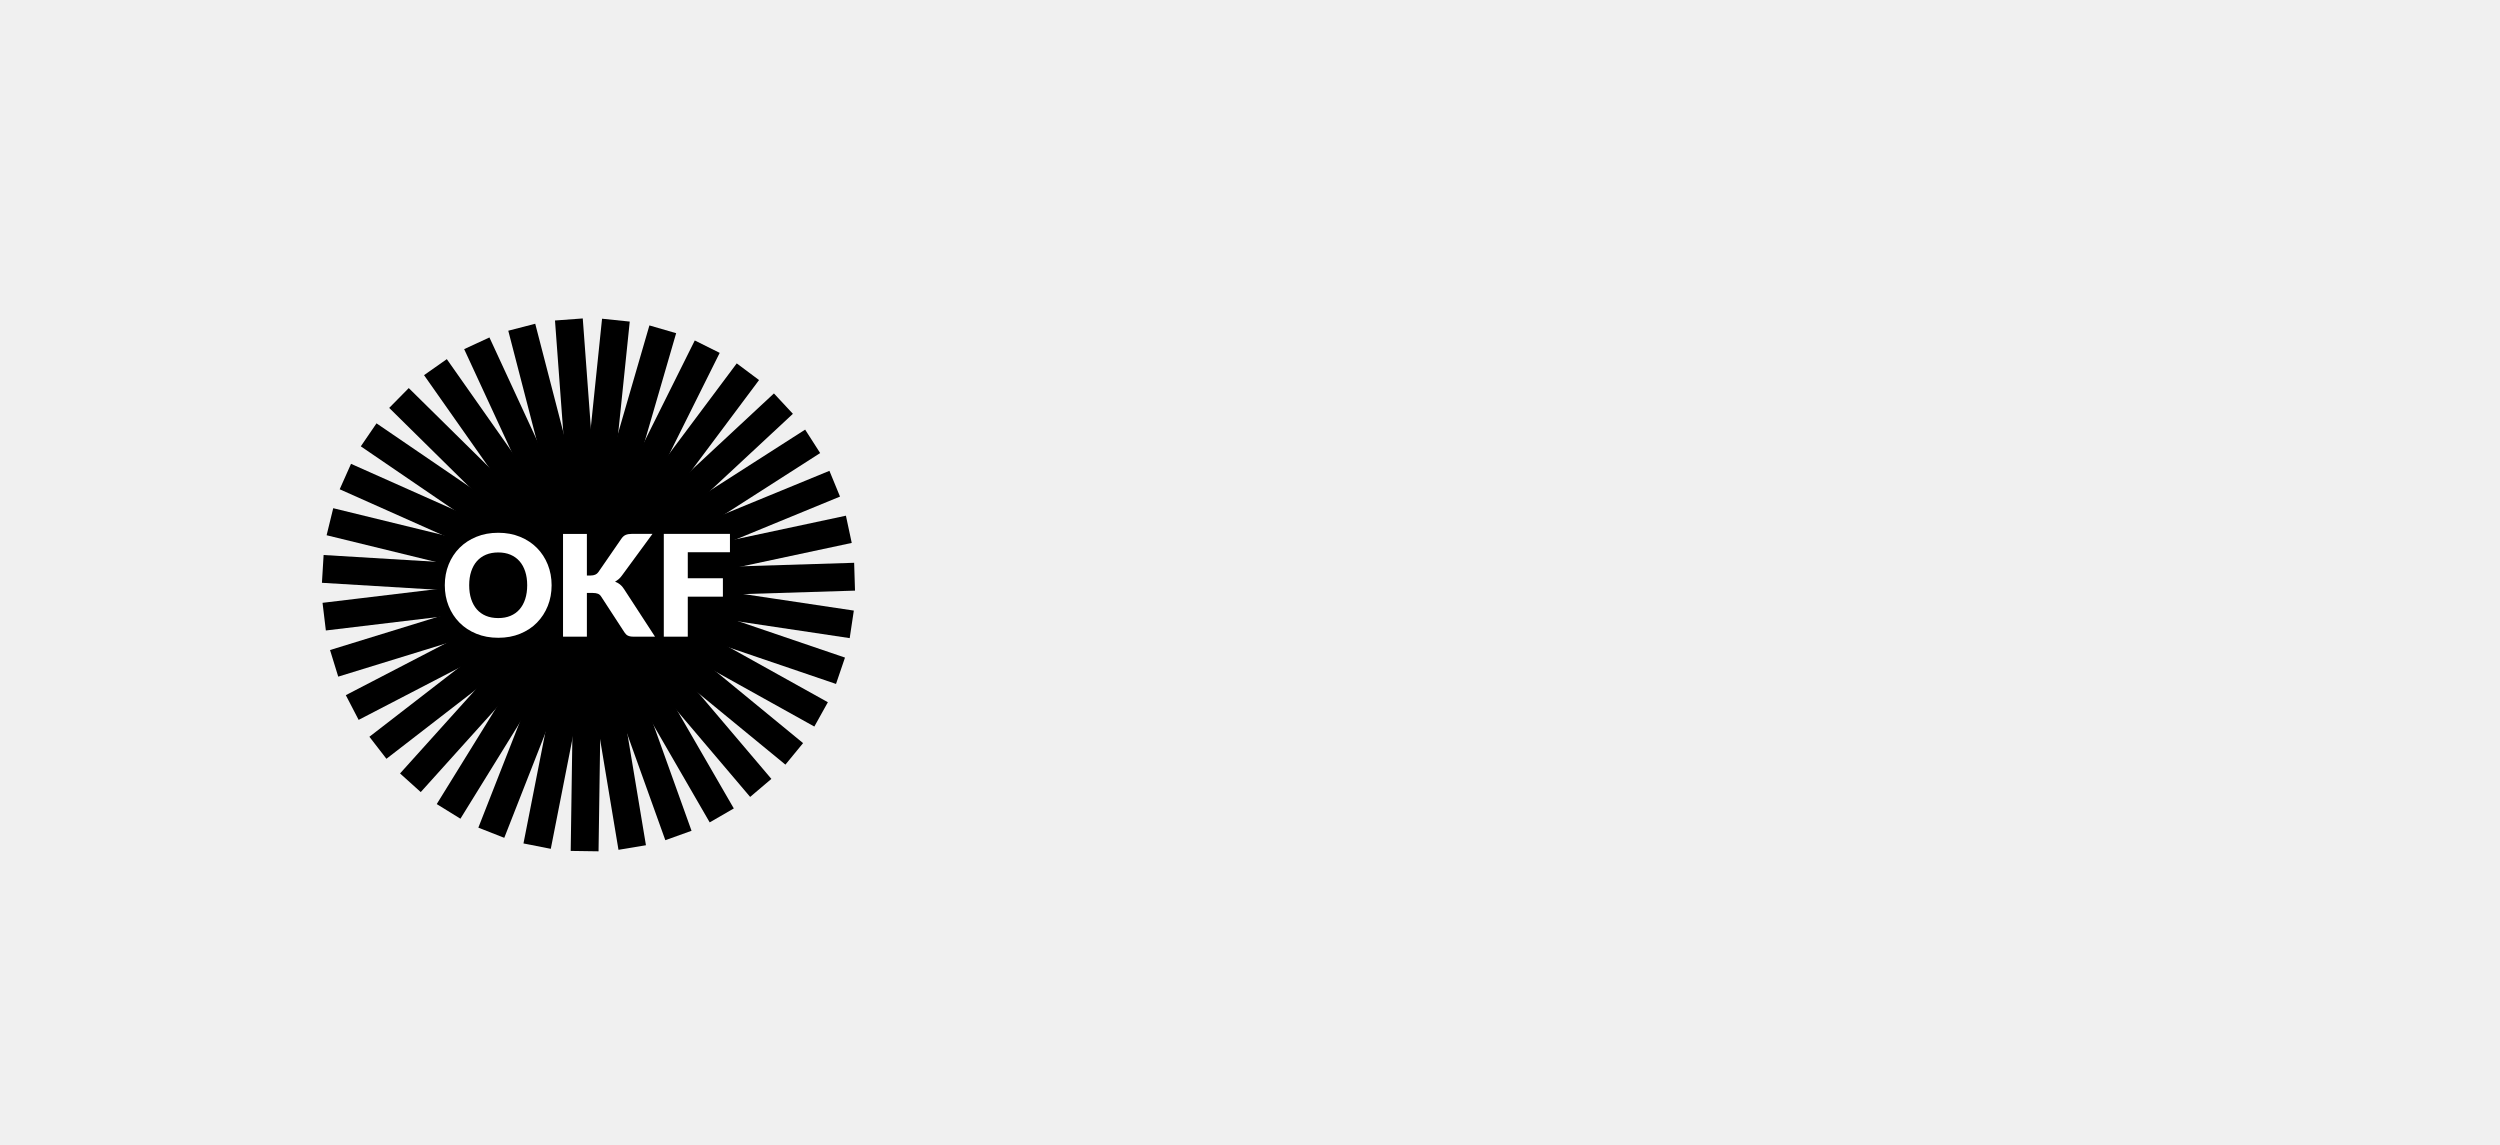
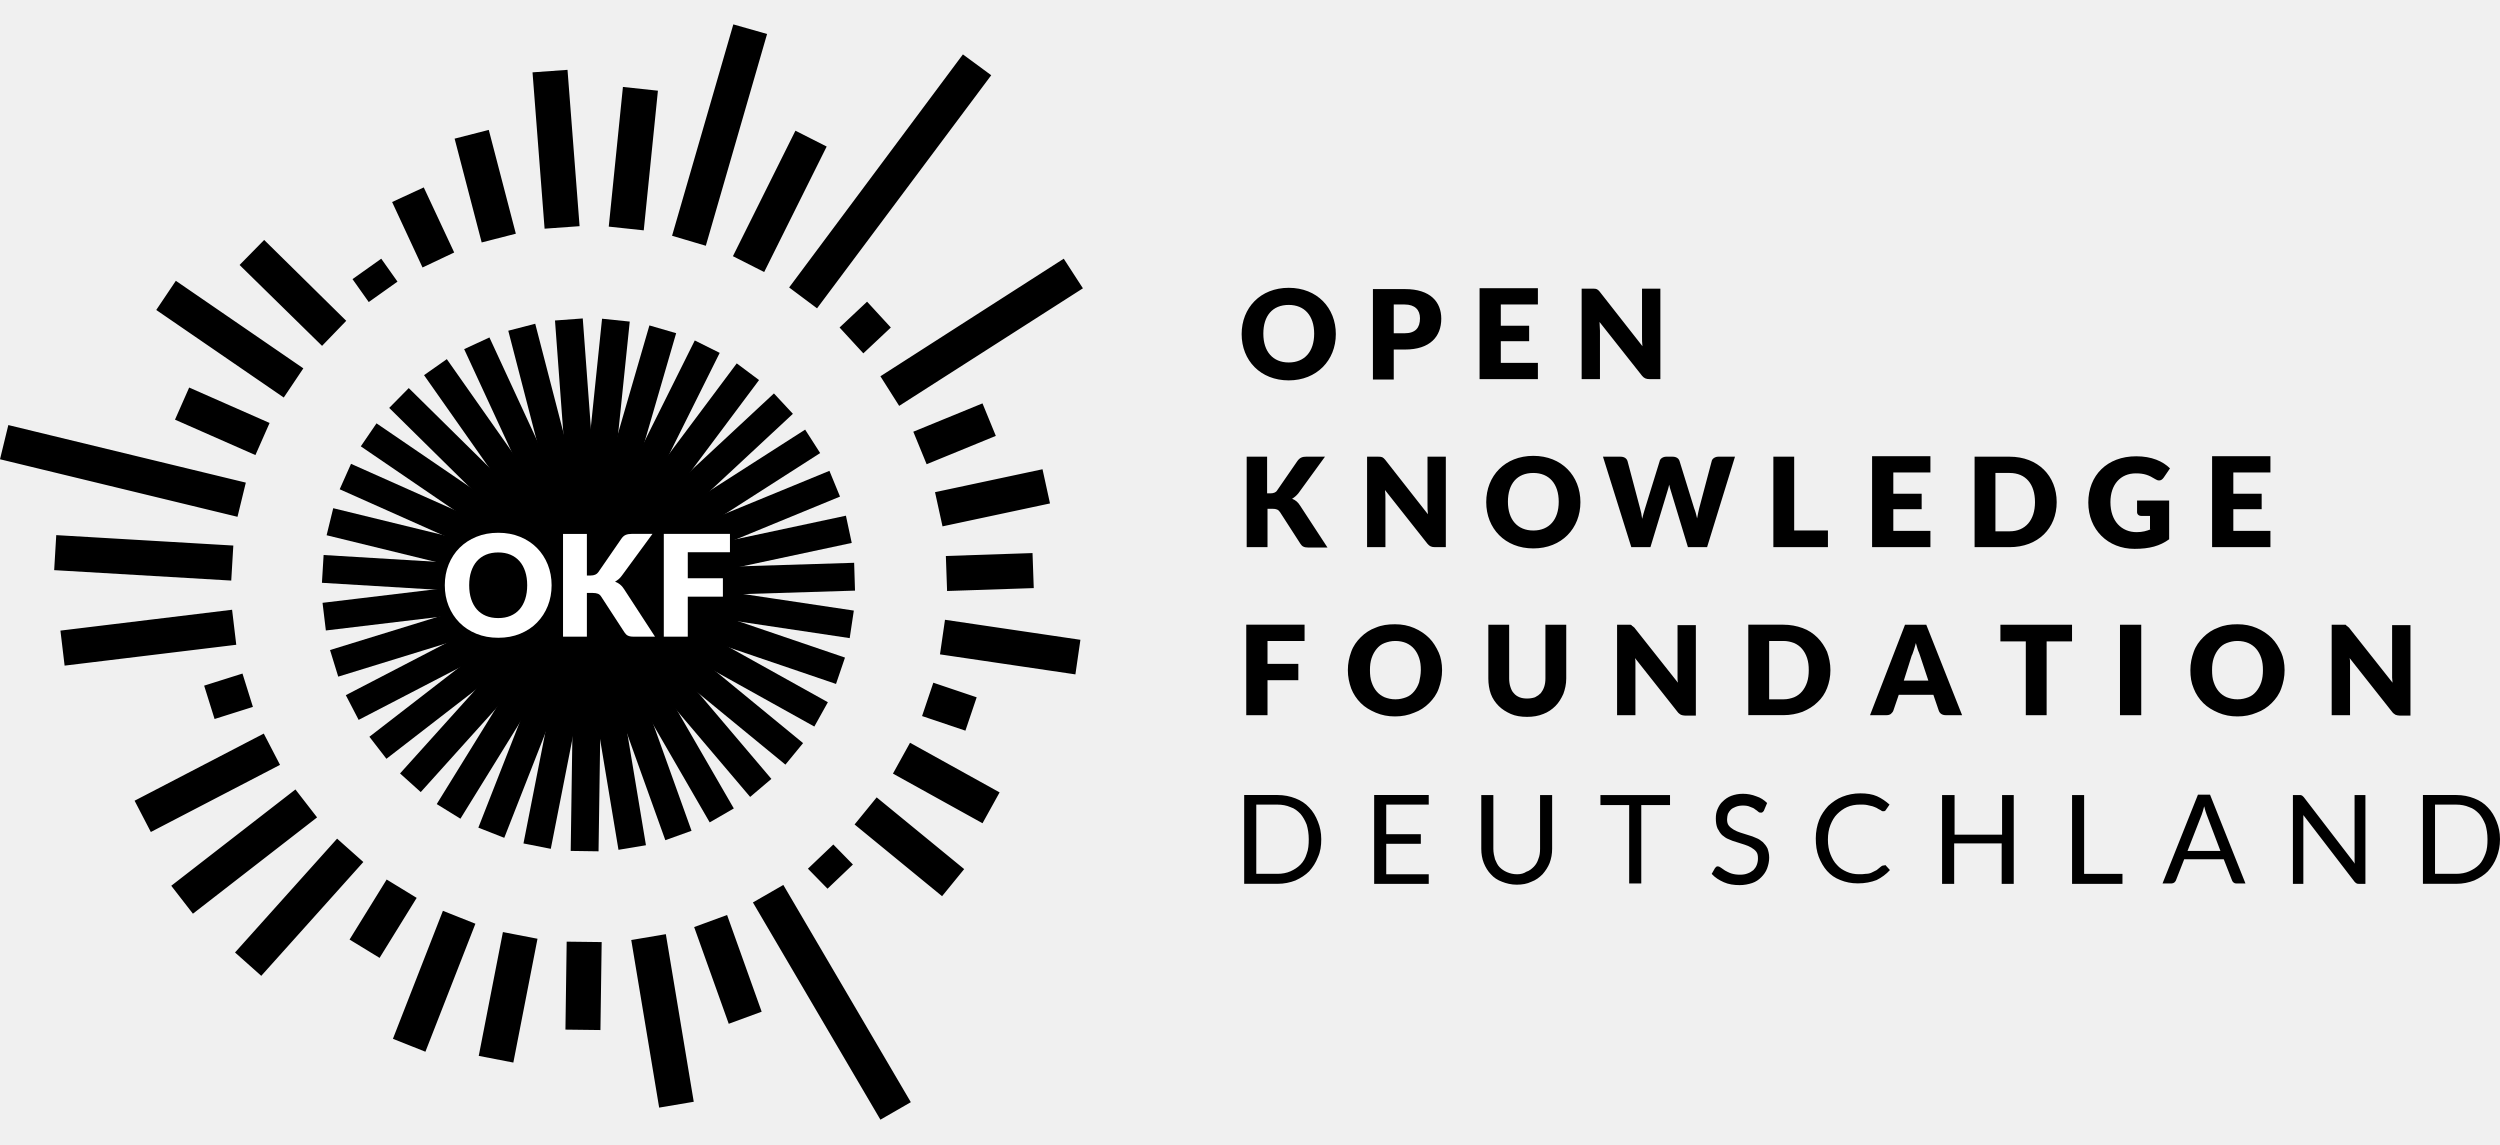
- <svg xmlns="http://www.w3.org/2000/svg" id="Layer_1" data-name="Layer 1" width="177" height="81" viewBox="0 0 808 354" fill="none">
+ <svg xmlns="http://www.w3.org/2000/svg" id="Layer_1" data-name="Layer 1" width="177" height="81" viewBox="0 0 808 354">
  <style>
      .cls-1 {
        fill: #fff;
      }

      .cls-2 {
        fill: none;
        stroke: #000;
        stroke-miterlimit: 10;
        stroke-width: 9px;
      }
    </style>
  <path d="M416.52,115.06c-9.16,0-15.22-6.47-15.22-14.96s6.06-14.96,15.22-14.96,15.22,6.47,15.22,14.96-6.19,14.96-15.22,14.96ZM416.52,90.67c-5.25,0-8.21,3.5-8.21,9.3s3.1,9.3,8.21,9.3,8.22-3.5,8.22-9.3-3.1-9.3-8.22-9.3ZM450.46,104.95v9.84h-6.73v-29.24h10.37c8.21,0,11.72,4.18,11.72,9.57,0,5.79-3.64,9.97-11.72,9.97h-3.64v-.13ZM450.46,99.83h3.5c3.5,0,4.98-1.75,4.98-4.85,0-2.69-1.62-4.45-4.98-4.45h-3.5v9.3ZM478.2,85.42v29.24h18.85v-5.26h-11.99v-7.01h9.16v-4.99h-9.16v-6.87h11.99v-5.26h-18.85v.13ZM517.12,86.49c-.81-.94-1.08-1.08-2.29-1.08h-3.64v29.24h5.92v-15.63c0-.81-.14-1.89-.14-2.83l13.74,17.38c.67.81,1.35,1.08,2.42,1.08h3.5v-29.24h-5.93v15.5c0,.94,0,2.02.14,3.1l-13.74-17.52ZM409.66,139.72h-6.73v29.24h6.73v-12.4h1.62c1.21,0,1.89.27,2.42,1.08l6.6,10.24c.54.81,1.08,1.21,2.69,1.21h6.06l-8.89-13.61c-.67-1.08-1.48-1.75-2.56-2.16.67-.4,1.35-.94,2.02-1.75l8.62-11.86h-5.92c-1.35,0-2.15.27-2.96,1.35l-6.6,9.57c-.4.67-1.21.94-2.15.94h-1.08v-11.86h.14ZM447.77,140.8c-.81-.94-1.08-1.08-2.29-1.08h-3.64v29.24h5.93v-15.63c0-.81,0-1.89-.14-2.83l13.74,17.38c.67.81,1.35,1.08,2.42,1.08h3.5v-29.24h-5.92v15.5c0,.94,0,2.02.13,3.1l-13.74-17.52ZM495.57,169.37c-9.16,0-15.22-6.47-15.22-14.96s6.06-14.96,15.22-14.96,15.22,6.47,15.22,14.96-6.06,14.96-15.22,14.96ZM495.57,144.98c-5.25,0-8.21,3.5-8.21,9.3s3.1,9.3,8.21,9.3,8.21-3.5,8.21-9.3-3.1-9.3-8.21-9.3ZM527.22,168.96h6.2l5.52-18.19c.14-.54.4-1.21.54-2.02.13.81.4,1.48.54,2.02l5.52,18.19h6.19l9.02-29.24h-5.39c-1.08,0-2.02.67-2.15,1.48l-4.04,15.23c-.27.94-.4,2.02-.67,3.23-.27-1.21-.54-2.29-.94-3.23l-4.71-15.23c-.27-.94-1.08-1.48-2.29-1.48h-2.02c-1.08,0-2.02.67-2.15,1.48l-4.71,15.23c-.27.94-.67,2.16-.94,3.37-.13-1.21-.4-2.43-.67-3.37l-4.04-15.23c-.27-.94-1.08-1.48-2.29-1.48h-5.66l9.16,29.24ZM579.88,139.72h-6.73v29.24h17.64v-5.39h-10.91v-23.85ZM605.06,139.72v29.24h18.85v-5.26h-11.99v-7.01h9.16v-4.99h-9.16v-6.87h11.99v-5.26h-18.85v.13ZM649.5,168.96h-11.31v-29.24h11.31c9.16,0,15.22,6.2,15.22,14.69s-6.06,14.55-15.22,14.55ZM649.5,144.98h-4.58v18.86h4.58c5.12,0,8.21-3.64,8.21-9.43s-2.96-9.43-8.21-9.43ZM695.15,163.17c-1.35.54-2.69.94-4.58.94-4.85,0-8.48-3.5-8.48-9.7,0-5.66,3.23-9.3,8.21-9.3,2.69,0,4.17.54,6.33,1.89.4.27.81.4,1.21.4.67,0,1.08-.4,1.48-.94l2.02-2.96c-2.29-2.29-5.92-3.91-10.91-3.91-9.43,0-15.49,6.2-15.49,14.96s6.33,14.96,14.95,14.96c4.85,0,8.22-.94,11.18-3.1v-12.53h-10.37v3.77c0,.67.54,1.21,1.35,1.21h2.83v4.31h.27ZM714.95,139.72v29.24h18.85v-5.26h-11.99v-7.01h9.16v-4.99h-9.16v-6.87h11.99v-5.26h-18.85v.13ZM402.79,194.03v29.24h6.87v-11.32h9.96v-5.26h-9.96v-7.41h11.98v-5.26h-18.85ZM466.08,208.71c0,2.16-.4,4.04-1.08,5.93-.67,1.89-1.75,3.37-3.1,4.72-1.35,1.35-2.96,2.43-4.85,3.1-1.89.81-3.91,1.21-6.19,1.21s-4.31-.4-6.2-1.21c-1.89-.81-3.5-1.75-4.85-3.1-1.35-1.35-2.42-2.96-3.1-4.72-.67-1.89-1.08-3.77-1.08-5.93s.4-4.04,1.08-5.93c.67-1.89,1.75-3.37,3.1-4.72,1.35-1.35,2.96-2.43,4.85-3.1,1.89-.81,3.91-1.08,6.2-1.08s4.31.4,6.19,1.21c1.89.81,3.5,1.89,4.85,3.23,1.35,1.35,2.29,2.96,3.1,4.72.67,1.48,1.08,3.5,1.08,5.66ZM459.21,208.71c0-1.48-.13-2.69-.54-3.91-.4-1.21-.94-2.16-1.62-2.96-.67-.81-1.62-1.48-2.56-1.89-.94-.4-2.15-.67-3.5-.67s-2.42.27-3.5.67c-1.08.4-1.89,1.08-2.56,1.89-.67.81-1.21,1.75-1.62,2.96-.4,1.21-.54,2.43-.54,3.91s.14,2.83.54,3.91c.4,1.21.94,2.16,1.62,2.96.67.81,1.62,1.48,2.56,1.89,1.08.4,2.15.67,3.5.67s2.42-.27,3.5-.67c1.08-.4,1.89-1.08,2.56-1.89.67-.81,1.21-1.75,1.62-2.96.27-1.21.54-2.56.54-3.91ZM493.55,217.88c-.94,0-1.75-.13-2.42-.4-.67-.27-1.35-.67-1.89-1.35-.54-.54-.81-1.21-1.08-2.02-.27-.81-.4-1.75-.4-2.7v-17.38h-6.73v17.38c0,1.75.27,3.5.81,4.99.54,1.48,1.48,2.83,2.56,3.91s2.42,1.89,3.9,2.56c1.48.67,3.37.94,5.25.94s3.64-.27,5.25-.94c1.48-.54,2.83-1.48,3.91-2.56,1.08-1.08,1.89-2.43,2.56-3.91.54-1.48.94-3.1.94-4.99v-17.38h-6.73v17.38c0,1.08-.14,1.89-.4,2.7-.27.81-.67,1.48-1.08,2.02-.54.54-1.08.94-1.89,1.35-.81.27-1.62.4-2.56.4ZM526.95,194.03h-4.31v29.24h5.93v-16.98c0-.54,0-.94-.14-1.48l13.74,17.38c.27.4.67.67,1.08.94.4.13.81.27,1.35.27h3.5v-29.24h-5.92v16.98c0,.54,0,1.08.13,1.62l-13.87-17.52c-.14-.27-.4-.4-.54-.54-.13-.14-.27-.27-.4-.27-.13-.27-.4-.4-.54-.4ZM591.59,208.71c0,2.16-.4,4.04-1.08,5.79-.67,1.75-1.75,3.37-3.1,4.58-1.35,1.35-2.96,2.29-4.85,3.1-1.89.67-3.9,1.08-6.2,1.08h-11.31v-29.24h11.31c2.29,0,4.31.4,6.2,1.08,1.89.67,3.5,1.75,4.85,3.1,1.35,1.35,2.29,2.83,3.1,4.58.67,1.89,1.08,3.77,1.08,5.93ZM584.59,208.71c0-1.48-.14-2.69-.54-3.91-.4-1.21-.94-2.16-1.62-2.96-.67-.81-1.62-1.48-2.56-1.89-1.08-.4-2.16-.67-3.5-.67h-4.58v18.86h4.58c1.35,0,2.42-.27,3.5-.67.94-.4,1.89-1.08,2.56-1.89.67-.81,1.21-1.75,1.62-2.96.4-1.21.54-2.56.54-3.91ZM634.15,223.27h-5.25c-.54,0-1.08-.13-1.48-.4-.4-.27-.67-.67-.81-1.08l-1.75-5.12h-11.18l-1.75,5.12c-.13.4-.4.67-.81,1.08-.4.27-.81.4-1.48.4h-5.25l11.31-29.24h6.87l11.58,29.24ZM615.29,212.08h7.95l-2.69-8.09c-.14-.54-.4-1.08-.67-1.75-.27-.67-.4-1.48-.67-2.29-.27.81-.4,1.62-.67,2.29-.27.67-.4,1.35-.67,1.75l-2.56,8.09ZM646.53,194.03v5.39h8.21v23.85h6.73v-23.85h8.21v-5.39h-23.16ZM692.05,194.03h-6.87v29.24h6.87v-29.24ZM738.38,208.71c0,2.16-.4,4.04-1.08,5.93-.67,1.89-1.75,3.37-3.1,4.72-1.35,1.35-2.96,2.43-4.85,3.1-1.89.81-3.91,1.21-6.2,1.21s-4.31-.4-6.19-1.21c-1.89-.81-3.5-1.75-4.85-3.1-1.35-1.35-2.42-2.96-3.1-4.72-.81-1.89-1.08-3.77-1.08-5.93s.4-4.04,1.08-5.93c.67-1.89,1.75-3.37,3.1-4.72,1.35-1.35,2.96-2.43,4.85-3.1,1.89-.81,3.91-1.08,6.19-1.08s4.31.4,6.2,1.21c1.89.81,3.5,1.89,4.85,3.23,1.35,1.35,2.29,2.96,3.1,4.72.67,1.48,1.08,3.5,1.08,5.66ZM731.38,208.71c0-1.48-.14-2.69-.54-3.91-.4-1.21-.94-2.16-1.62-2.96-.67-.81-1.62-1.48-2.56-1.89-.94-.4-2.15-.67-3.5-.67s-2.42.27-3.5.67c-1.08.4-1.89,1.08-2.56,1.89-.67.81-1.21,1.75-1.62,2.96-.4,1.21-.54,2.43-.54,3.91s.14,2.83.54,3.91c.4,1.21.94,2.16,1.62,2.96.67.81,1.62,1.48,2.56,1.89,1.08.4,2.15.67,3.5.67s2.42-.27,3.5-.67c1.08-.4,1.89-1.08,2.56-1.89.67-.81,1.21-1.75,1.62-2.96.4-1.21.54-2.56.54-3.91ZM758.04,194.03h-4.44v29.24h5.93v-16.98c0-.54,0-.94-.14-1.48l13.74,17.38c.27.4.67.67,1.08.94.4.13.81.27,1.35.27h3.5v-29.24h-5.93v16.98c0,.54.14,1.08.14,1.62l-13.87-17.52c-.13-.27-.4-.4-.54-.54-.14-.14-.27-.27-.4-.27-.14-.27-.27-.4-.4-.4ZM320.37,16.44l-9.16-6.74-56.16,75.33,9.02,6.74,56.29-75.33ZM267.18,39.48l-10.1-5.12-20.2,40.56,10.1,5.12,20.2-40.56ZM247.92,3.1l-10.91-3.1-19.8,68.32,10.91,3.23L247.92,3.1ZM212.64,21.43l-11.31-1.21-4.58,45.14,11.31,1.21,4.58-45.14ZM187.32,65.22l-3.9-50.53-11.31.81,3.9,50.53,11.31-.81ZM166.72,67.65l-8.75-33.55-11.04,2.83,8.75,33.55,11.04-2.83ZM146.79,73.71l-9.83-21.02-10.23,4.72,9.83,21.16,10.24-4.85ZM128.47,83.14l-5.25-7.41-9.29,6.6,5.25,7.41,9.29-6.6ZM111.91,95.81l-26.53-26.14-7.95,8.09,26.66,26.14,7.81-8.09ZM98.04,111.17l-41.21-28.3-6.33,9.43,41.21,28.3,6.33-9.43ZM87.13,128.82l-25.99-11.45-4.58,10.38,25.99,11.45,4.58-10.38ZM0,140.55l76.76,18.6,2.69-11.05L2.69,129.5l-2.69,11.05ZM75.41,168.44l-57.23-3.37-.67,11.32,57.23,3.37.67-11.32ZM76.36,200.51l-1.35-11.32-55.48,6.74,1.35,11.32,55.48-6.74ZM81.74,220.59l-3.37-10.78-12.39,3.91,3.37,10.78,12.39-3.91ZM90.5,239.32l-5.25-10.11-41.75,21.7,5.25,10.11,41.75-21.7ZM102.48,256.3l-7-9.03-40.13,31.13,7,9.03,40.13-31.13ZM117.43,270.72l-8.48-7.55-32.99,36.79,8.48,7.55,32.99-36.79ZM134.67,282.31l-9.7-5.93-11.99,19.4,9.7,5.93,11.99-19.4ZM153.65,290.67l-10.5-4.18-16.16,41.37,10.5,4.18,16.16-41.37ZM173.72,295.52l-11.18-2.16-7.81,40.02,11.18,2.16,7.81-40.02ZM194.46,296.6l-11.31-.14-.4,28.43,11.31.14.4-28.43ZM224.22,348.21l-9.02-54.17-11.18,1.89,9.02,54.17,11.18-1.89ZM246.17,319.1l-11.18-31.26-10.64,3.91,11.18,31.26,10.64-3.91ZM243.34,283.79l41.21,70.21,9.83-5.66-41.21-70.21-9.83,5.66ZM275.66,271.53l-6.33-6.47-8.21,7.82,6.33,6.47,8.21-7.82ZM311.62,273.01l-28.28-23.18-7.14,8.76,28.28,23.18,7.14-8.76ZM323.07,248.22l-28.95-16.04-5.52,9.97,28.95,16.04,5.52-9.97ZM315.66,217.49l-14.01-4.72-3.64,10.78,14.01,4.72,3.64-10.78ZM349.19,198.9l-43.77-6.47-1.62,11.18,43.77,6.47,1.62-11.18ZM334.11,182.19l-.4-11.32-28.01.94.4,11.32,28.01-.94ZM339.36,154.83l-2.42-11.05-34.74,7.41,2.42,11.05,34.74-7.41ZM321.85,133l-4.31-10.51-22.36,9.16,4.31,10.51,22.35-9.16ZM350,85.3l-6.2-9.57-59.25,38,6.06,9.57,59.39-38ZM287.92,97.97l-7.68-8.35-8.89,8.35,7.68,8.35,8.89-8.35ZM427.03,263.36c0,2.16-.27,4.04-1.08,5.79-.67,1.75-1.62,3.23-2.83,4.58-1.21,1.21-2.69,2.16-4.44,2.96-1.75.67-3.64,1.08-5.79,1.08h-10.77v-28.7h10.77c2.15,0,4.04.4,5.79,1.08,1.75.67,3.23,1.62,4.44,2.96,1.21,1.21,2.15,2.83,2.83,4.58.67,1.62,1.08,3.5,1.08,5.66ZM422.99,263.36c0-1.75-.27-3.37-.67-4.72-.54-1.35-1.21-2.56-2.02-3.5-.94-.94-1.89-1.75-3.23-2.16-1.21-.54-2.69-.81-4.17-.81h-6.87v22.37h6.87c1.48,0,2.96-.27,4.17-.81,1.21-.54,2.29-1.21,3.23-2.16.94-.94,1.62-2.16,2.02-3.5.54-1.35.67-2.96.67-4.72ZM444.13,249.08v28.7h17.64v-3.1h-13.74v-9.84h11.18v-3.1h-11.18v-9.57h13.74v-3.1h-17.64ZM490.32,274.68c-1.21,0-2.29-.27-3.23-.67-.94-.4-1.75-.94-2.42-1.62-.67-.67-1.08-1.62-1.48-2.56-.27-.94-.54-2.16-.54-3.37v-17.38h-3.9v17.38c0,1.62.27,3.23.81,4.58.54,1.35,1.35,2.7,2.29,3.64.94,1.08,2.15,1.89,3.64,2.43,1.35.54,2.96.94,4.71.94s3.37-.27,4.71-.94c1.48-.54,2.56-1.35,3.64-2.43.94-1.08,1.75-2.29,2.29-3.64.54-1.48.81-2.96.81-4.58v-17.38h-3.9v17.38c0,1.21-.14,2.29-.54,3.23-.27.94-.81,1.89-1.48,2.56-.67.67-1.48,1.35-2.42,1.62-.81.54-1.75.81-2.96.81ZM517.26,249.08v3.24h9.29v25.33h3.91v-25.33h9.29v-3.24h-22.49ZM571.12,251.64c-.94-.94-2.15-1.75-3.5-2.16-1.35-.54-2.83-.81-4.31-.81s-2.69.27-3.77.67c-1.08.4-2.02,1.08-2.69,1.75-.81.67-1.35,1.62-1.75,2.56-.4.94-.54,1.89-.54,2.97,0,1.21.14,2.29.54,3.23.4.81.94,1.62,1.48,2.16.67.54,1.35,1.08,2.15,1.35.81.4,1.62.67,2.56.94.81.27,1.75.54,2.56.81.81.27,1.48.54,2.16.94.67.4,1.21.81,1.62,1.35s.54,1.21.54,2.16c0,.81-.14,1.48-.4,2.16-.27.67-.67,1.21-1.08,1.62-.54.4-1.08.81-1.89,1.08-.67.27-1.48.4-2.42.4-1.08,0-2.02-.14-2.83-.4-.81-.27-1.48-.67-2.02-.94-.54-.4-.94-.67-1.35-.94-.4-.27-.67-.41-.94-.41-.14,0-.4,0-.54.14s-.27.27-.4.4l-1.08,1.89c1.08,1.21,2.42,2.02,3.91,2.69,1.48.67,3.23.94,5.12.94,1.48,0,2.83-.27,4.04-.67,1.21-.4,2.15-1.08,2.96-1.89.81-.81,1.48-1.75,1.88-2.83.4-1.08.67-2.29.67-3.5s-.27-2.16-.54-2.96c-.4-.81-.94-1.48-1.48-2.02-.67-.54-1.35-1.08-2.16-1.35-.81-.4-1.62-.67-2.56-.94-.81-.27-1.75-.54-2.56-.81-.81-.27-1.48-.54-2.15-.94-.67-.4-1.21-.81-1.62-1.35s-.54-1.21-.54-2.02c0-.67.14-1.21.27-1.75.27-.54.54-.94.94-1.35.4-.4.94-.67,1.62-.94.67-.27,1.48-.4,2.29-.4.94,0,1.75.13,2.29.4.67.27,1.21.4,1.62.81.4.27.81.54,1.08.81.27.27.54.27.81.27s.4,0,.54-.14c.14-.13.27-.27.4-.4l1.08-2.56ZM608.69,271.85c-.27,0-.4.14-.67.27-.54.41-.94.81-1.48,1.21-.54.27-1.08.54-1.62.81-.54.27-1.21.4-1.89.4-.67.13-1.48.13-2.29.13-1.35,0-2.69-.27-3.9-.81-1.21-.54-2.29-1.21-3.1-2.16-.94-.94-1.62-2.16-2.15-3.5-.54-1.35-.81-2.96-.81-4.72s.27-3.37.81-4.72c.54-1.35,1.21-2.56,2.15-3.5.94-.94,2.02-1.75,3.23-2.29,1.21-.54,2.69-.81,4.17-.81.81,0,1.62,0,2.29.14.67.13,1.21.27,1.75.4.54.14.94.4,1.35.54.4.27.67.4.94.54.27.14.54.27.67.4.13.13.4.13.54.13.27,0,.4,0,.54-.13.14-.14.27-.14.27-.27l1.21-1.75c-1.21-1.08-2.56-2.02-4.04-2.69-1.48-.67-3.37-.94-5.39-.94-2.15,0-4.04.4-5.79,1.08-1.75.67-3.23,1.75-4.58,2.96-1.21,1.35-2.29,2.83-2.96,4.58-.67,1.75-1.08,3.77-1.08,5.93s.27,4.18.94,5.93c.67,1.75,1.62,3.37,2.69,4.58,1.21,1.35,2.56,2.29,4.31,2.96,1.62.67,3.5,1.08,5.66,1.08,2.29,0,4.31-.4,6.06-1.08,1.62-.81,3.1-1.89,4.31-3.23l-1.48-1.62c-.27.14-.4.14-.67.14ZM650.98,249.08h-3.91v12.8h-15.35v-12.8h-4.04v28.7h3.91v-13.07h15.35v13.07h3.9v-28.7h.14ZM673.6,249.08h-3.91v28.7h16.29v-3.23h-12.39v-25.47ZM725.72,277.65h-2.96c-.4,0-.67-.13-.81-.27-.27-.14-.4-.4-.54-.67l-2.69-6.87h-12.79l-2.69,6.87c-.13.27-.27.4-.54.67-.27.14-.54.27-.81.27h-2.96l11.45-28.7h3.9l11.45,28.7ZM707,267.14h10.64l-4.44-11.72c-.27-.67-.54-1.62-.81-2.7-.14.54-.27,1.08-.4,1.48-.13.4-.27.81-.4,1.21l-4.58,11.72ZM743.9,249.21c-.14-.13-.4-.13-.81-.13h-2.02v28.7h3.37v-22.23l16.56,21.56c.27.27.4.4.67.54.27.13.4.13.81.13h2.02v-28.7h-3.5v21.29c0,.27,0,.67.14.94l-16.56-21.56c-.27-.27-.54-.54-.67-.54ZM808,263.36c0,2.16-.4,4.04-1.08,5.79-.67,1.75-1.62,3.23-2.83,4.58-1.21,1.21-2.69,2.16-4.44,2.96-1.75.67-3.64,1.08-5.79,1.08h-10.77v-28.7h10.77c2.16,0,4.04.4,5.79,1.08,1.75.67,3.23,1.62,4.44,2.96,1.21,1.21,2.15,2.83,2.83,4.58.67,1.62,1.08,3.5,1.08,5.66ZM803.96,263.36c0-1.75-.27-3.37-.67-4.72-.54-1.35-1.21-2.56-2.02-3.5-.94-.94-1.89-1.75-3.23-2.16-1.21-.54-2.69-.81-4.17-.81h-6.87v22.37h6.87c1.48,0,2.96-.27,4.17-.81,1.21-.54,2.29-1.21,3.23-2.16.94-.94,1.48-2.16,2.02-3.5.54-1.35.67-2.96.67-4.72Z" />
  <g>
    <line class="cls-2" x1="183.86" y1="95.37" x2="190.21" y2="181.17" />
    <line class="cls-2" x1="168.63" y1="97.88" x2="190.21" y2="181.17" />
    <line class="cls-2" x1="154.1" y1="103.07" x2="190.21" y2="181.17" />
    <line class="cls-2" x1="140.73" y1="110.78" x2="190.21" y2="181.17" />
    <line class="cls-2" x1="128.95" y1="120.75" x2="190.21" y2="181.17" />
    <line class="cls-2" x1="119.15" y1="132.66" x2="190.21" y2="181.17" />
    <line class="cls-2" x1="111.62" y1="146.14" x2="190.21" y2="181.17" />
    <line class="cls-2" x1="106.63" y1="160.74" x2="190.21" y2="181.17" />
    <line class="cls-2" x1="104.32" y1="175.99" x2="190.21" y2="181.17" />
    <line class="cls-2" x1="104.78" y1="191.42" x2="190.21" y2="181.17" />
    <line class="cls-2" x1="107.99" y1="206.51" x2="190.21" y2="181.17" />
    <line class="cls-2" x1="113.84" y1="220.79" x2="190.21" y2="181.17" />
    <line class="cls-2" x1="122.14" y1="233.8" x2="190.21" y2="181.17" />
    <line class="cls-2" x1="132.64" y1="245.11" x2="190.21" y2="181.17" />
    <line class="cls-2" x1="144.98" y1="254.36" x2="190.21" y2="181.17" />
    <line class="cls-2" x1="158.79" y1="261.26" x2="190.21" y2="181.17" />
    <line class="cls-2" x1="173.6" y1="265.59" x2="190.21" y2="181.17" />
    <line class="cls-2" x1="188.95" y1="267.2" x2="190.21" y2="181.17" />
    <line class="cls-2" x1="204.33" y1="266.04" x2="190.21" y2="181.17" />
    <line class="cls-2" x1="219.27" y1="262.15" x2="190.21" y2="181.17" />
    <line class="cls-2" x1="233.27" y1="255.66" x2="190.21" y2="181.17" />
    <line class="cls-2" x1="245.88" y1="246.77" x2="190.21" y2="181.17" />
    <line class="cls-2" x1="256.7" y1="235.77" x2="190.21" y2="181.17" />
    <line class="cls-2" x1="265.38" y1="223.01" x2="190.21" y2="181.17" />
    <line class="cls-2" x1="271.65" y1="208.91" x2="190.21" y2="181.17" />
    <line class="cls-2" x1="275.29" y1="193.91" x2="190.21" y2="181.17" />
    <line class="cls-2" x1="276.2" y1="178.51" x2="190.21" y2="181.17" />
    <line class="cls-2" x1="274.34" y1="163.19" x2="190.21" y2="181.17" />
    <line class="cls-2" x1="269.78" y1="148.45" x2="190.21" y2="181.17" />
    <line class="cls-2" x1="262.65" y1="134.76" x2="190.21" y2="181.17" />
    <line class="cls-2" x1="253.2" y1="122.57" x2="190.21" y2="181.17" />
    <line class="cls-2" x1="241.72" y1="112.26" x2="190.21" y2="181.17" />
    <line class="cls-2" x1="228.58" y1="104.16" x2="190.21" y2="181.17" />
    <line class="cls-2" x1="214.21" y1="98.55" x2="190.21" y2="181.17" />
    <line class="cls-2" x1="199.06" y1="95.59" x2="190.21" y2="181.17" />
  </g>
  <g>
    <path class="cls-1" d="M178.28,181.27c0,2.4-.41,4.64-1.24,6.7-.83,2.07-2,3.86-3.5,5.39-1.5,1.53-3.32,2.72-5.44,3.59-2.12.87-4.47,1.3-7.06,1.3s-4.94-.43-7.07-1.3c-2.13-.87-3.95-2.06-5.46-3.59-1.51-1.53-2.68-3.32-3.51-5.39-.83-2.07-1.24-4.3-1.24-6.7s.41-4.64,1.24-6.7,2-3.86,3.51-5.38c1.51-1.52,3.33-2.71,5.46-3.58,2.13-.87,4.48-1.3,7.07-1.3s4.94.44,7.06,1.31c2.12.87,3.93,2.07,5.44,3.59,1.5,1.52,2.67,3.31,3.5,5.38.83,2.07,1.24,4.29,1.24,6.68ZM170.39,181.27c0-1.64-.21-3.12-.64-4.43-.43-1.31-1.04-2.43-1.84-3.34-.8-.91-1.78-1.61-2.93-2.1-1.16-.49-2.47-.73-3.94-.73s-2.82.24-3.98.73c-1.16.49-2.14,1.19-2.94,2.1-.8.91-1.41,2.03-1.84,3.34s-.64,2.79-.64,4.43.21,3.14.64,4.46c.43,1.31,1.04,2.43,1.84,3.34.8.91,1.78,1.61,2.94,2.09,1.16.48,2.49.72,3.98.72s2.79-.24,3.94-.72c1.15-.48,2.13-1.17,2.93-2.09.8-.91,1.41-2.03,1.84-3.34.42-1.31.64-2.8.64-4.46Z" />
    <path class="cls-1" d="M189.68,178.12h1.23c1.14,0,1.96-.36,2.46-1.07l7.48-10.85c.41-.59.88-1,1.4-1.21s1.17-.32,1.93-.32h6.7l-9.85,13.43c-.35.49-.71.89-1.09,1.21s-.77.58-1.16.8c.58.21,1.1.51,1.58.88.48.37.92.87,1.31,1.49l10.03,15.41h-6.88c-.44,0-.82-.03-1.13-.09-.31-.06-.58-.15-.81-.27s-.43-.27-.59-.45c-.17-.17-.33-.38-.48-.6l-7.52-11.56c-.27-.43-.62-.73-1.04-.9-.42-.17-.98-.26-1.7-.26h-1.87v14.14h-7.71v-33.22h7.71v13.45Z" />
    <path class="cls-1" d="M235.92,164.67v5.93h-13.63v8.41h11.35v5.95h-11.35v12.93h-7.75v-33.22h21.39Z" />
  </g>
</svg>
